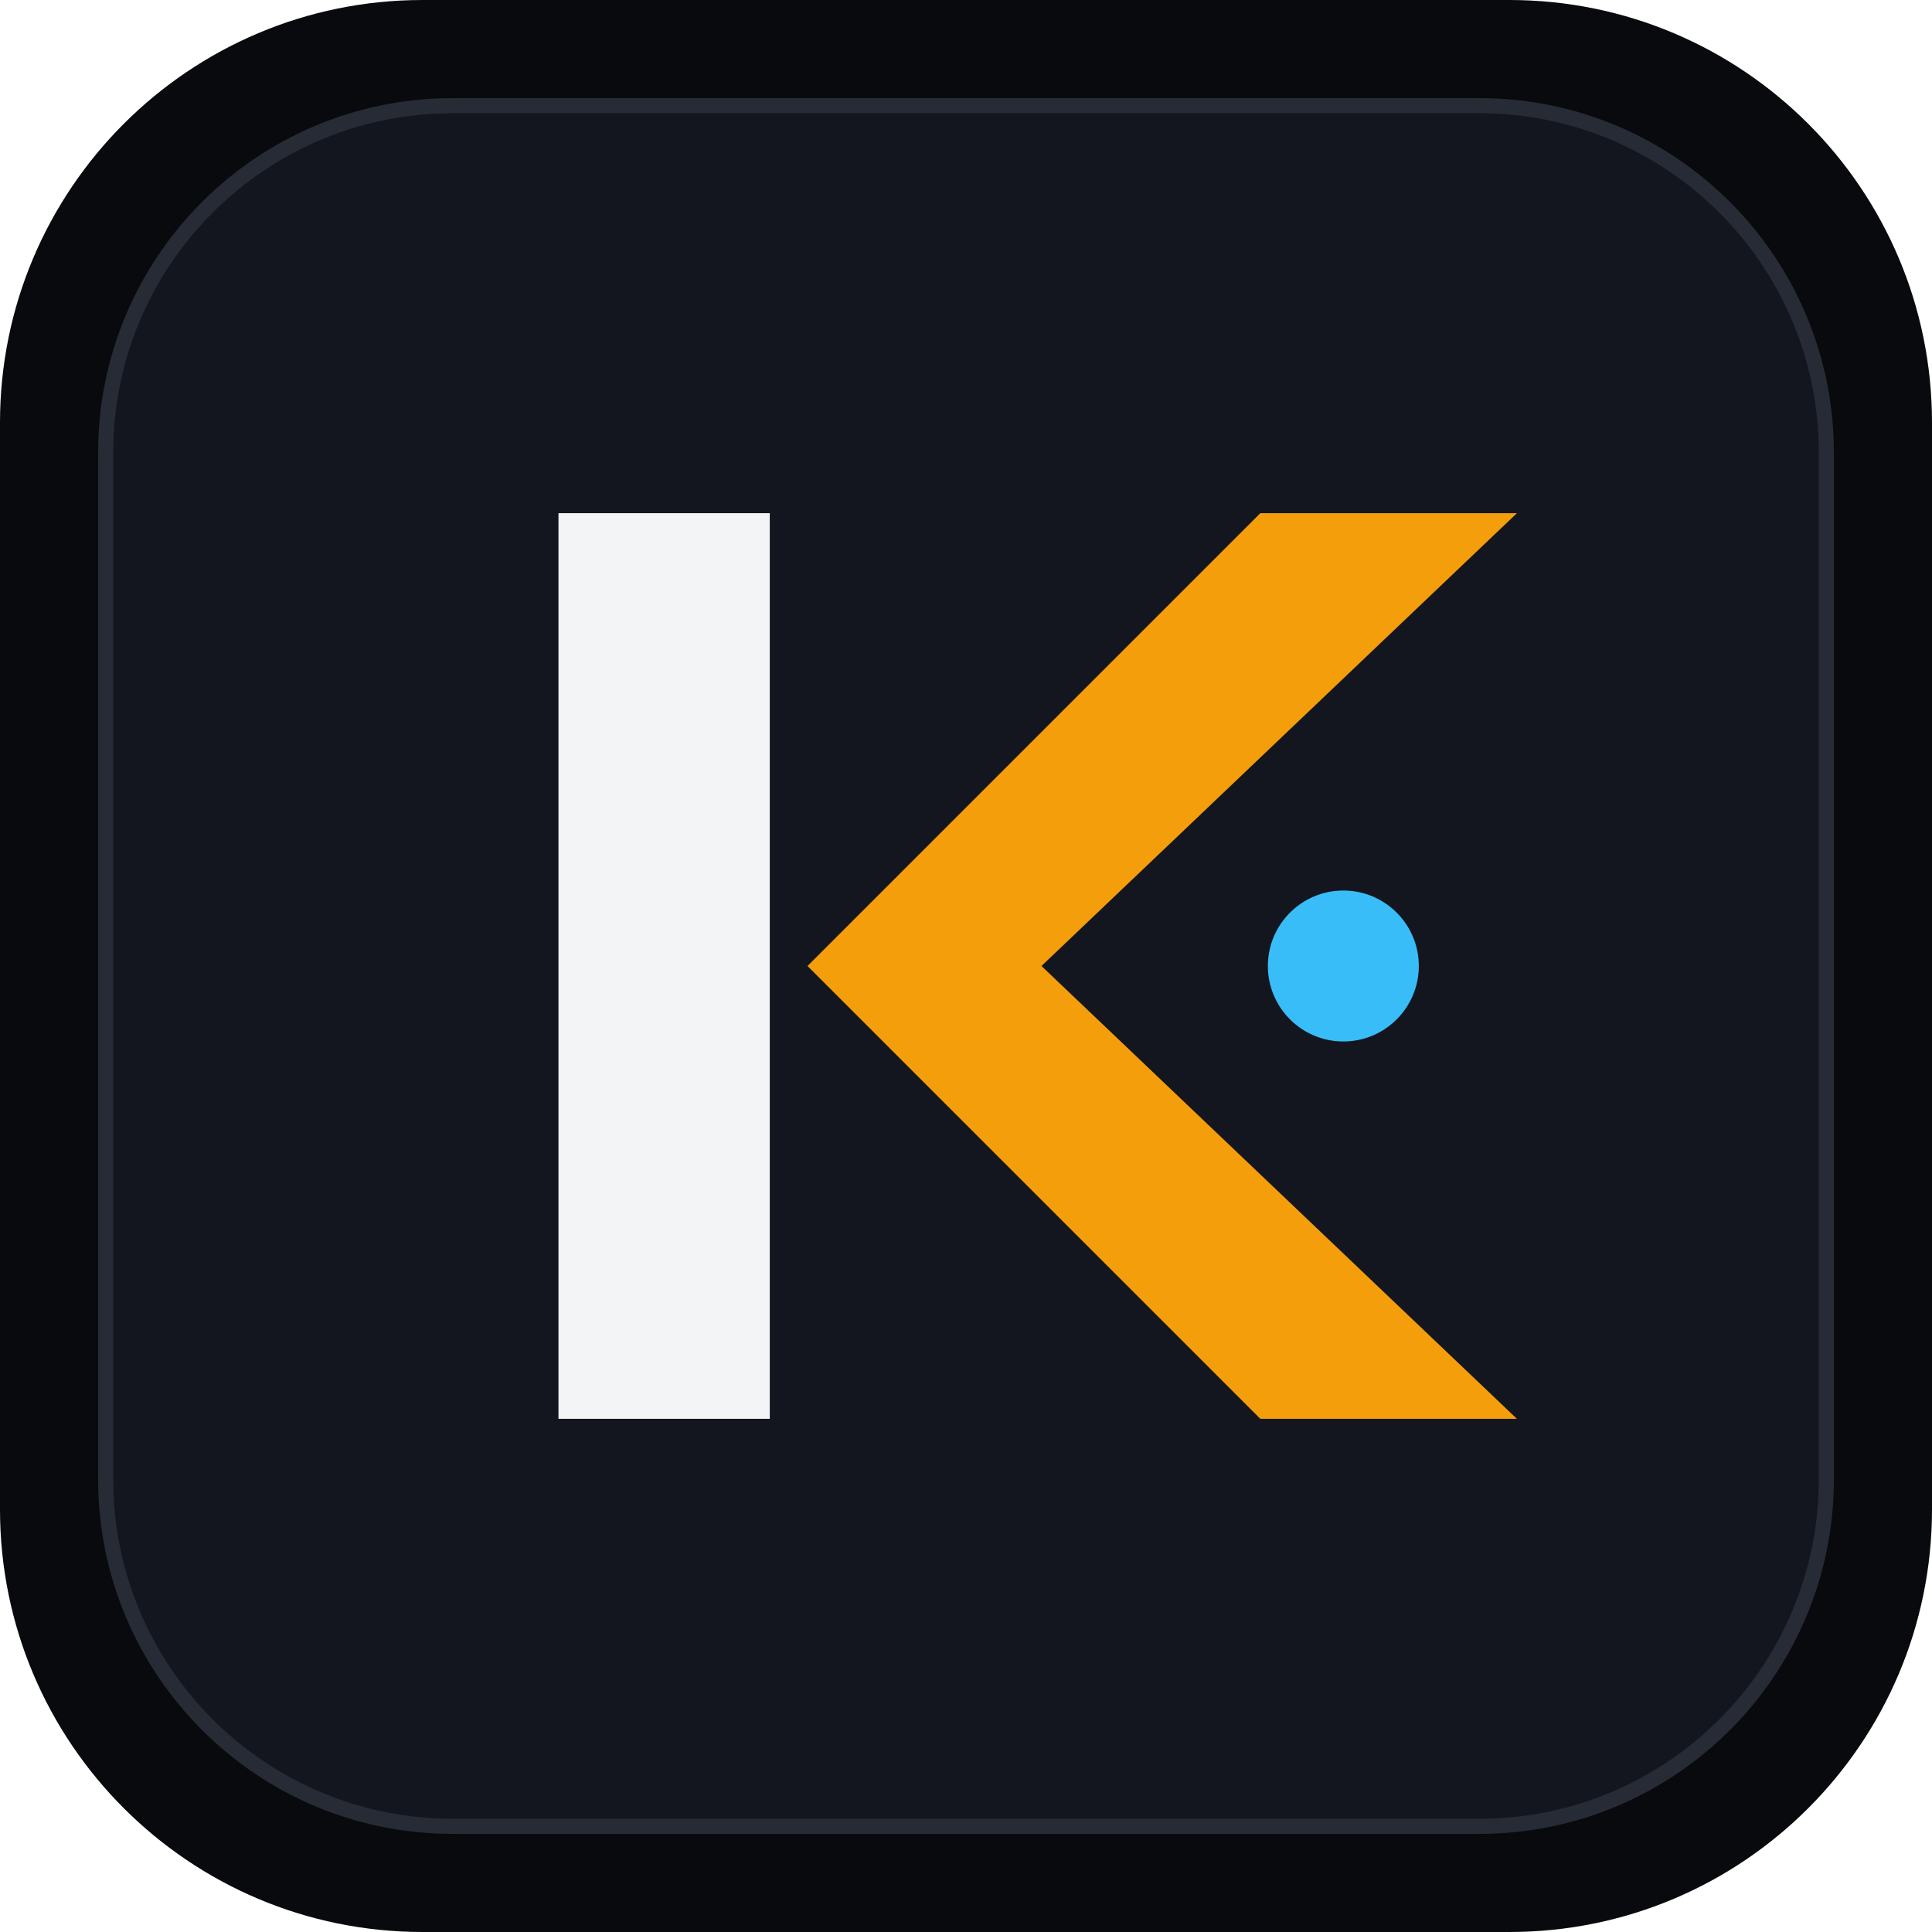
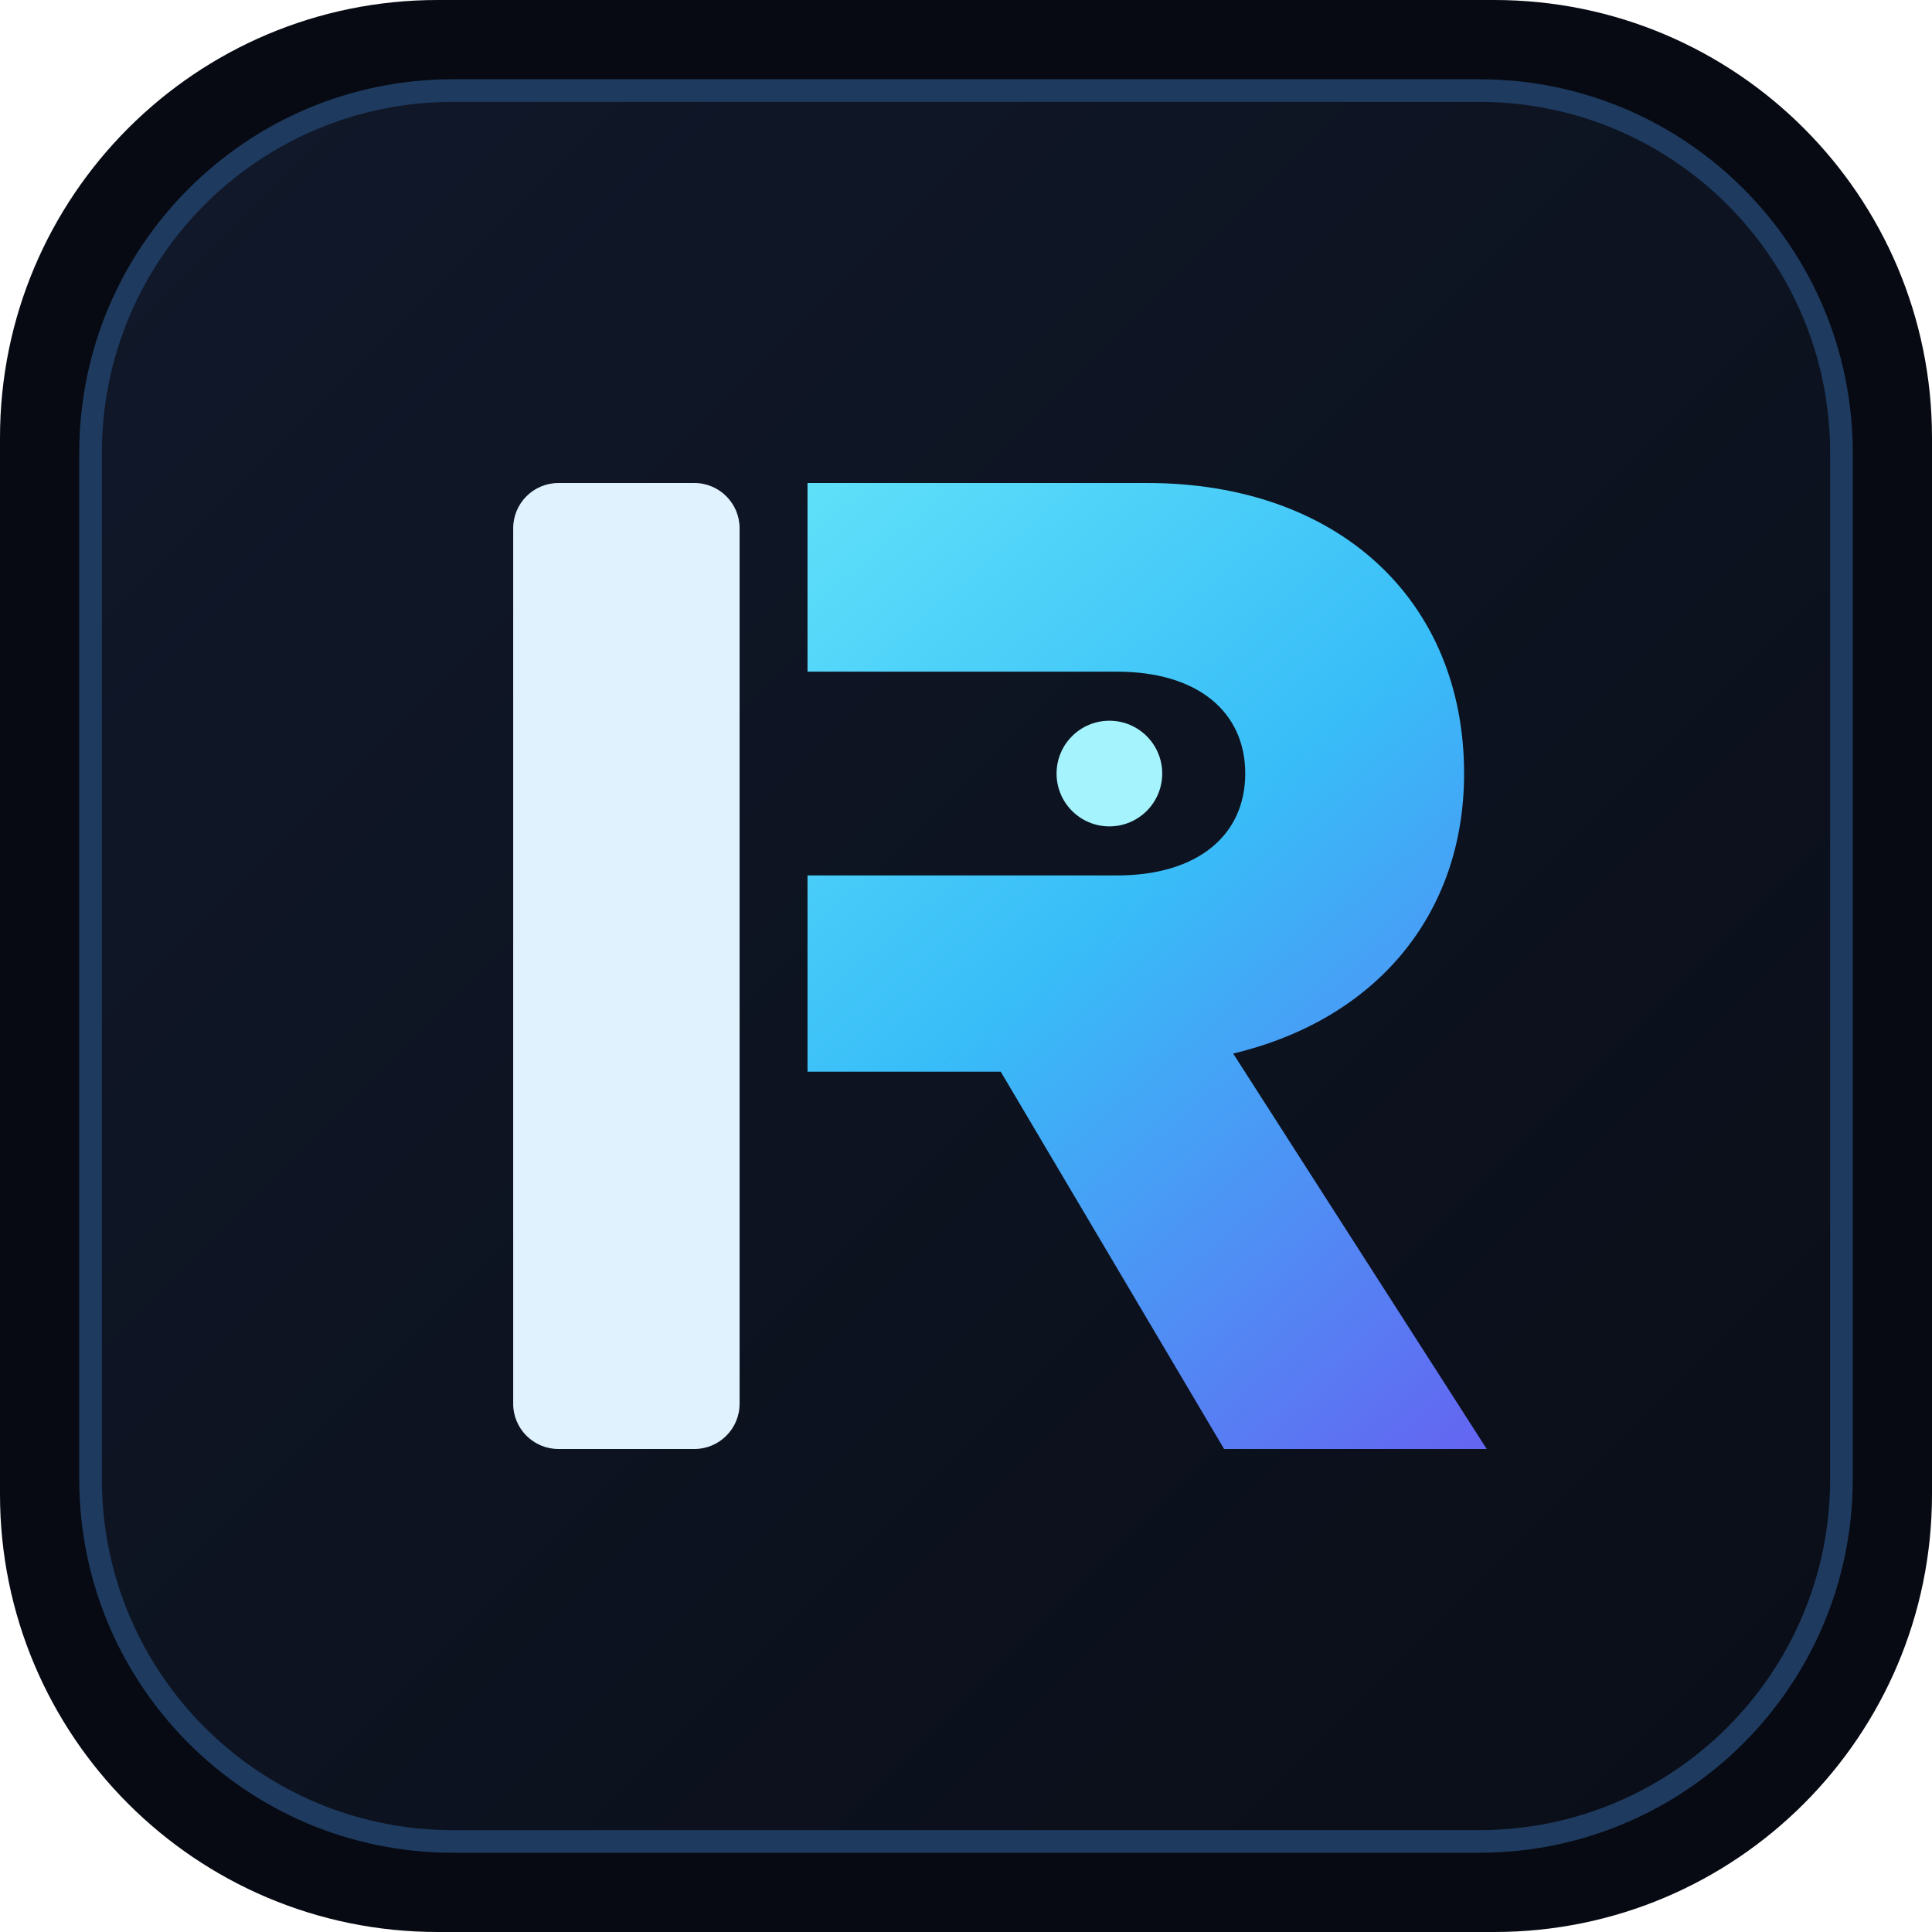
<svg xmlns="http://www.w3.org/2000/svg" viewBox="0 0 512 512">
-   <rect width="512" height="512" rx="112" fill="#090A0D" />
-   <rect x="28" y="28" width="456" height="456" rx="92" fill="#13161E" stroke="#272B36" stroke-width="4" />
-   <path d="M148 136h56v240h-56z" fill="#F3F4F6" />
-   <path d="M214 256L334 136h68L276 256l126 120h-68z" fill="#F59E0B" />
-   <circle cx="356" cy="256" r="20" fill="#38BDF8" />
+   <defs>
+     <linearGradient id="icon-cool-r" x1="168" y1="128" x2="388" y2="384" gradientUnits="userSpaceOnUse">
+       <stop offset="0%" stop-color="#67E8F9" />
+       <stop offset="50%" stop-color="#38BDF8" />
+       <stop offset="100%" stop-color="#6366F1" />
+     </linearGradient>
+     <linearGradient id="icon-cool-bg" x1="0" y1="0" x2="512" y2="512" gradientUnits="userSpaceOnUse">
+       <stop offset="0%" stop-color="#11192B" />
+       <stop offset="100%" stop-color="#090D16" />
+     </linearGradient>
+   </defs>
+   <rect width="512" height="512" rx="116" fill="#070A12" />
+   <rect x="24" y="24" width="464" height="464" rx="96" fill="url(#icon-cool-bg)" stroke="#1E3A5F" stroke-width="6" />
+   <rect x="136" y="128" width="60" height="256" rx="12" fill="#E0F2FE" />
+   <path d="M214 128h90c50.8 0 84 31.2 84 77 0 37.4-23.4 65.2-61.2 74.2L394 384h-69.6L265.2 284H214v-52h82c21.6 0 34-10.8 34-27s-12.4-27-34-27h-82v-50z" fill="url(#icon-cool-r)" />
+   <circle cx="294" cy="205" r="14" fill="#A5F3FC" />
</svg>
